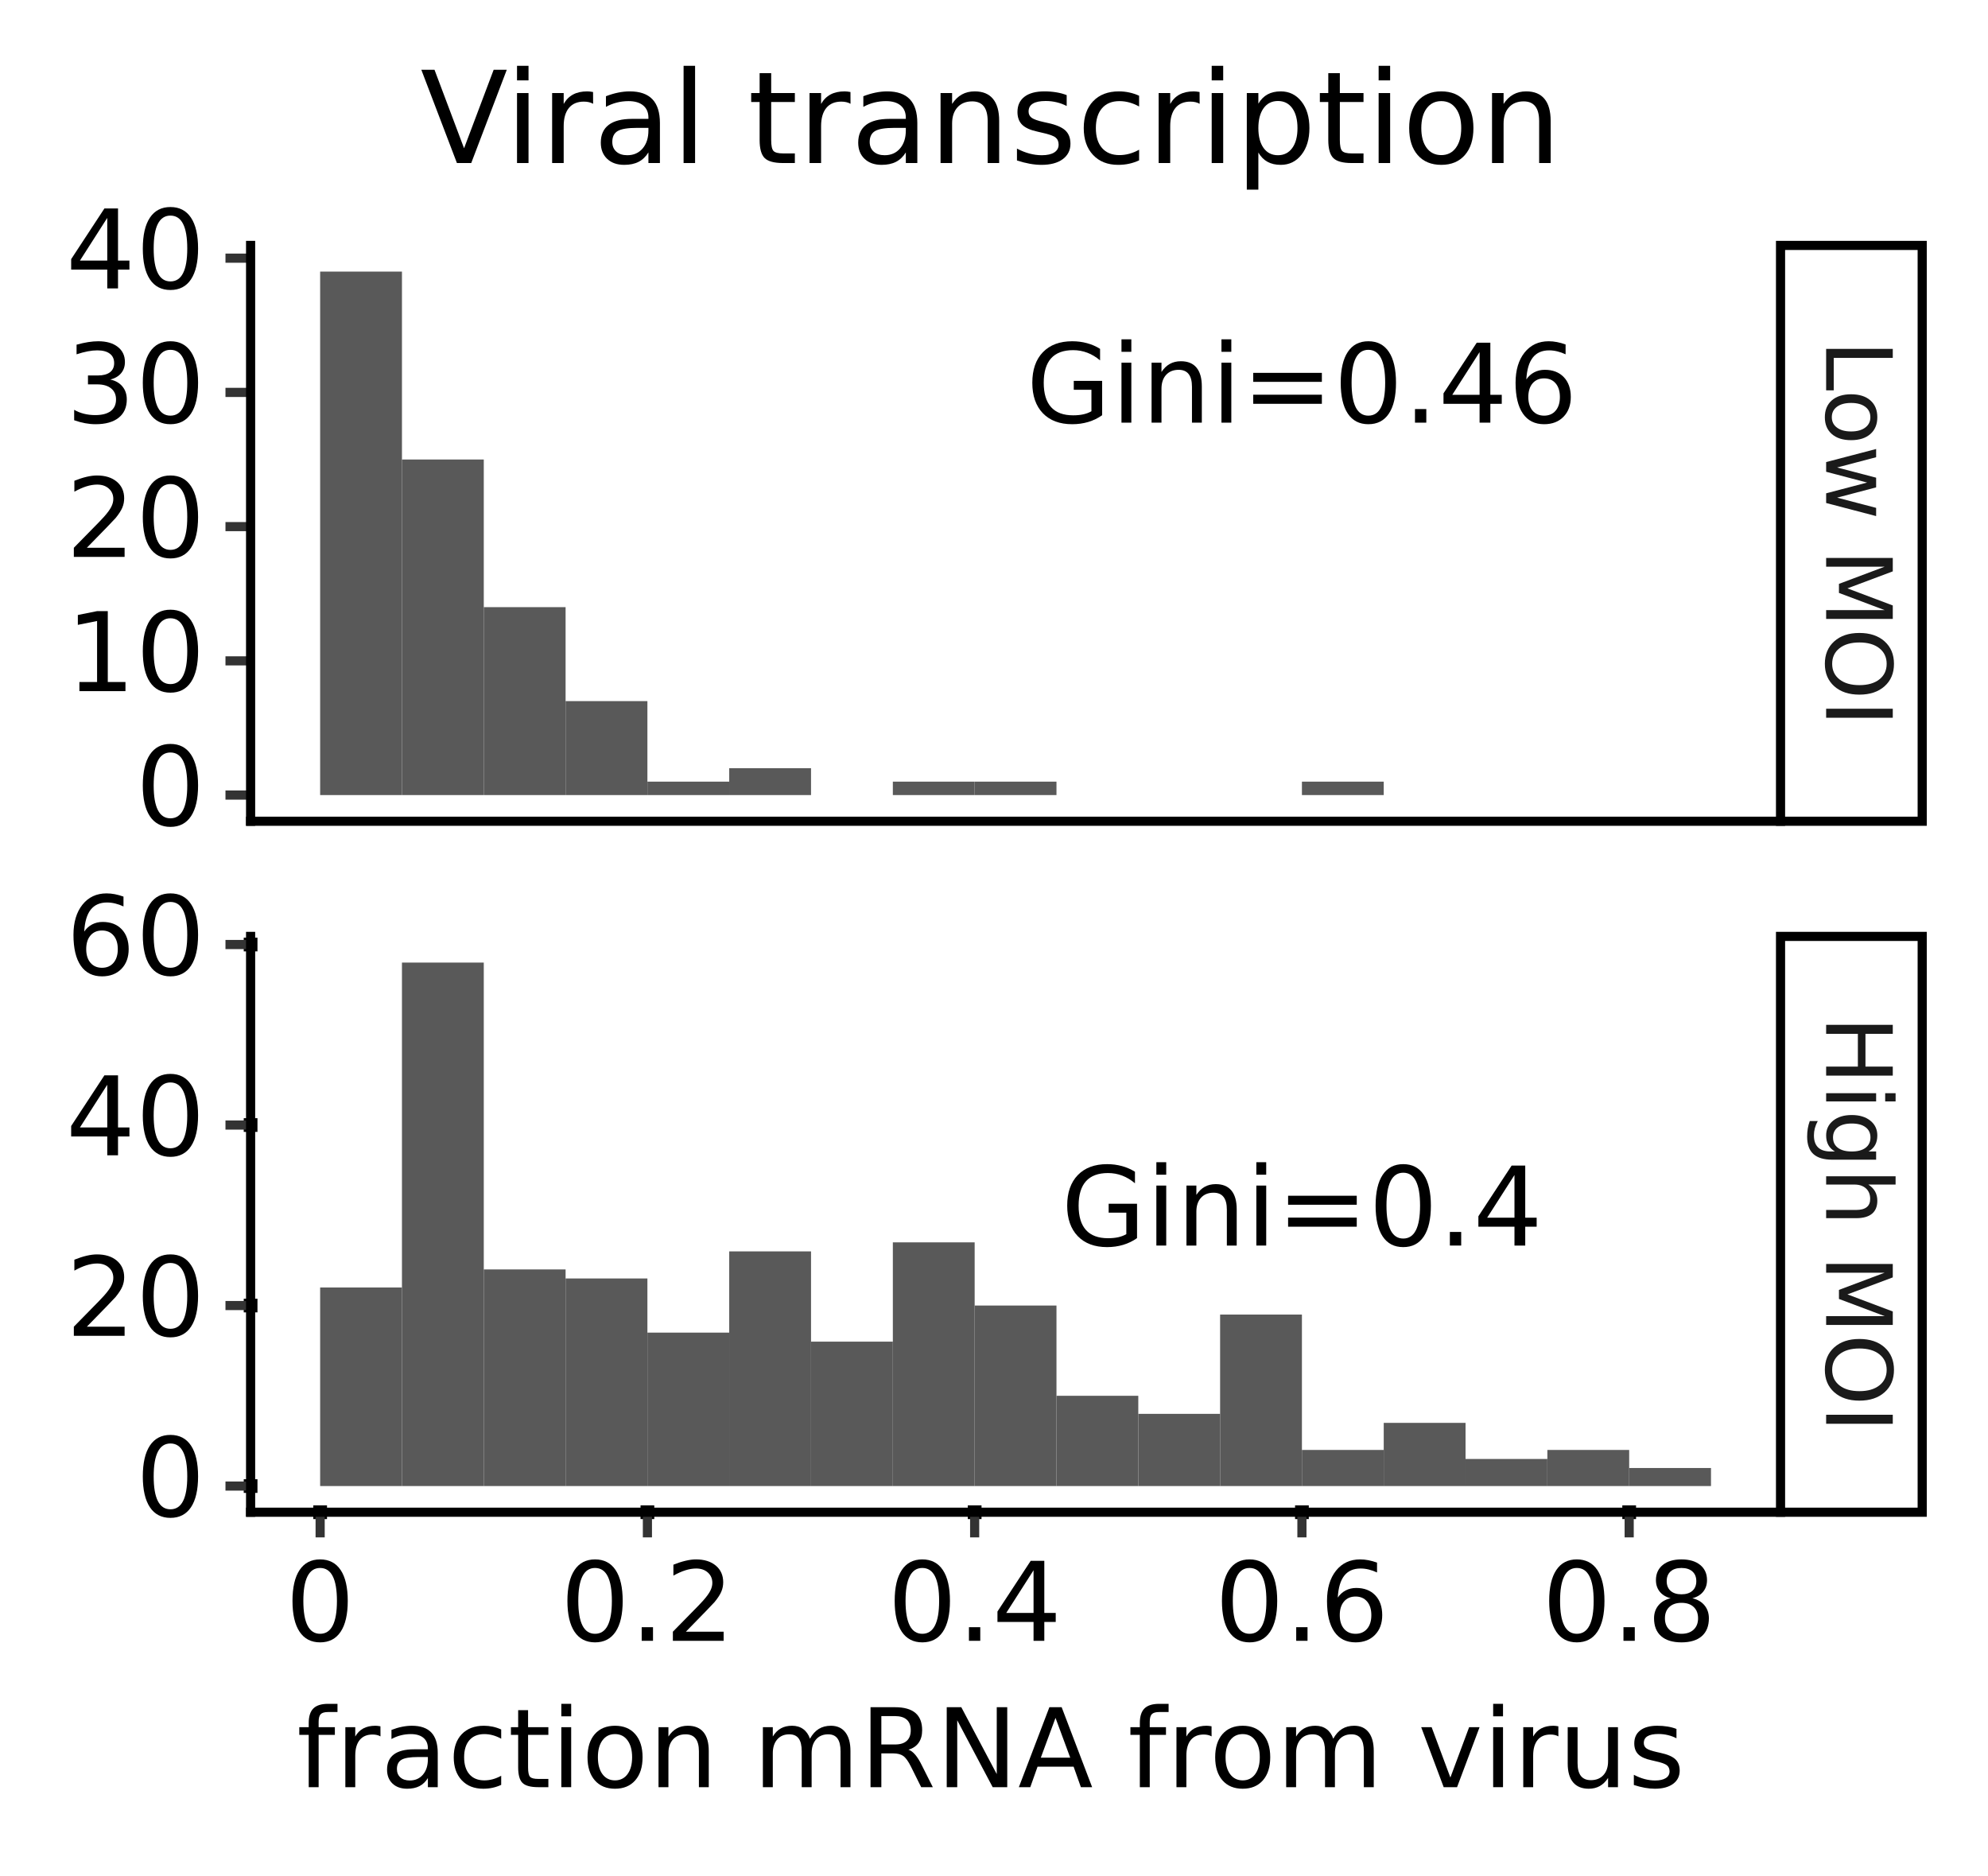
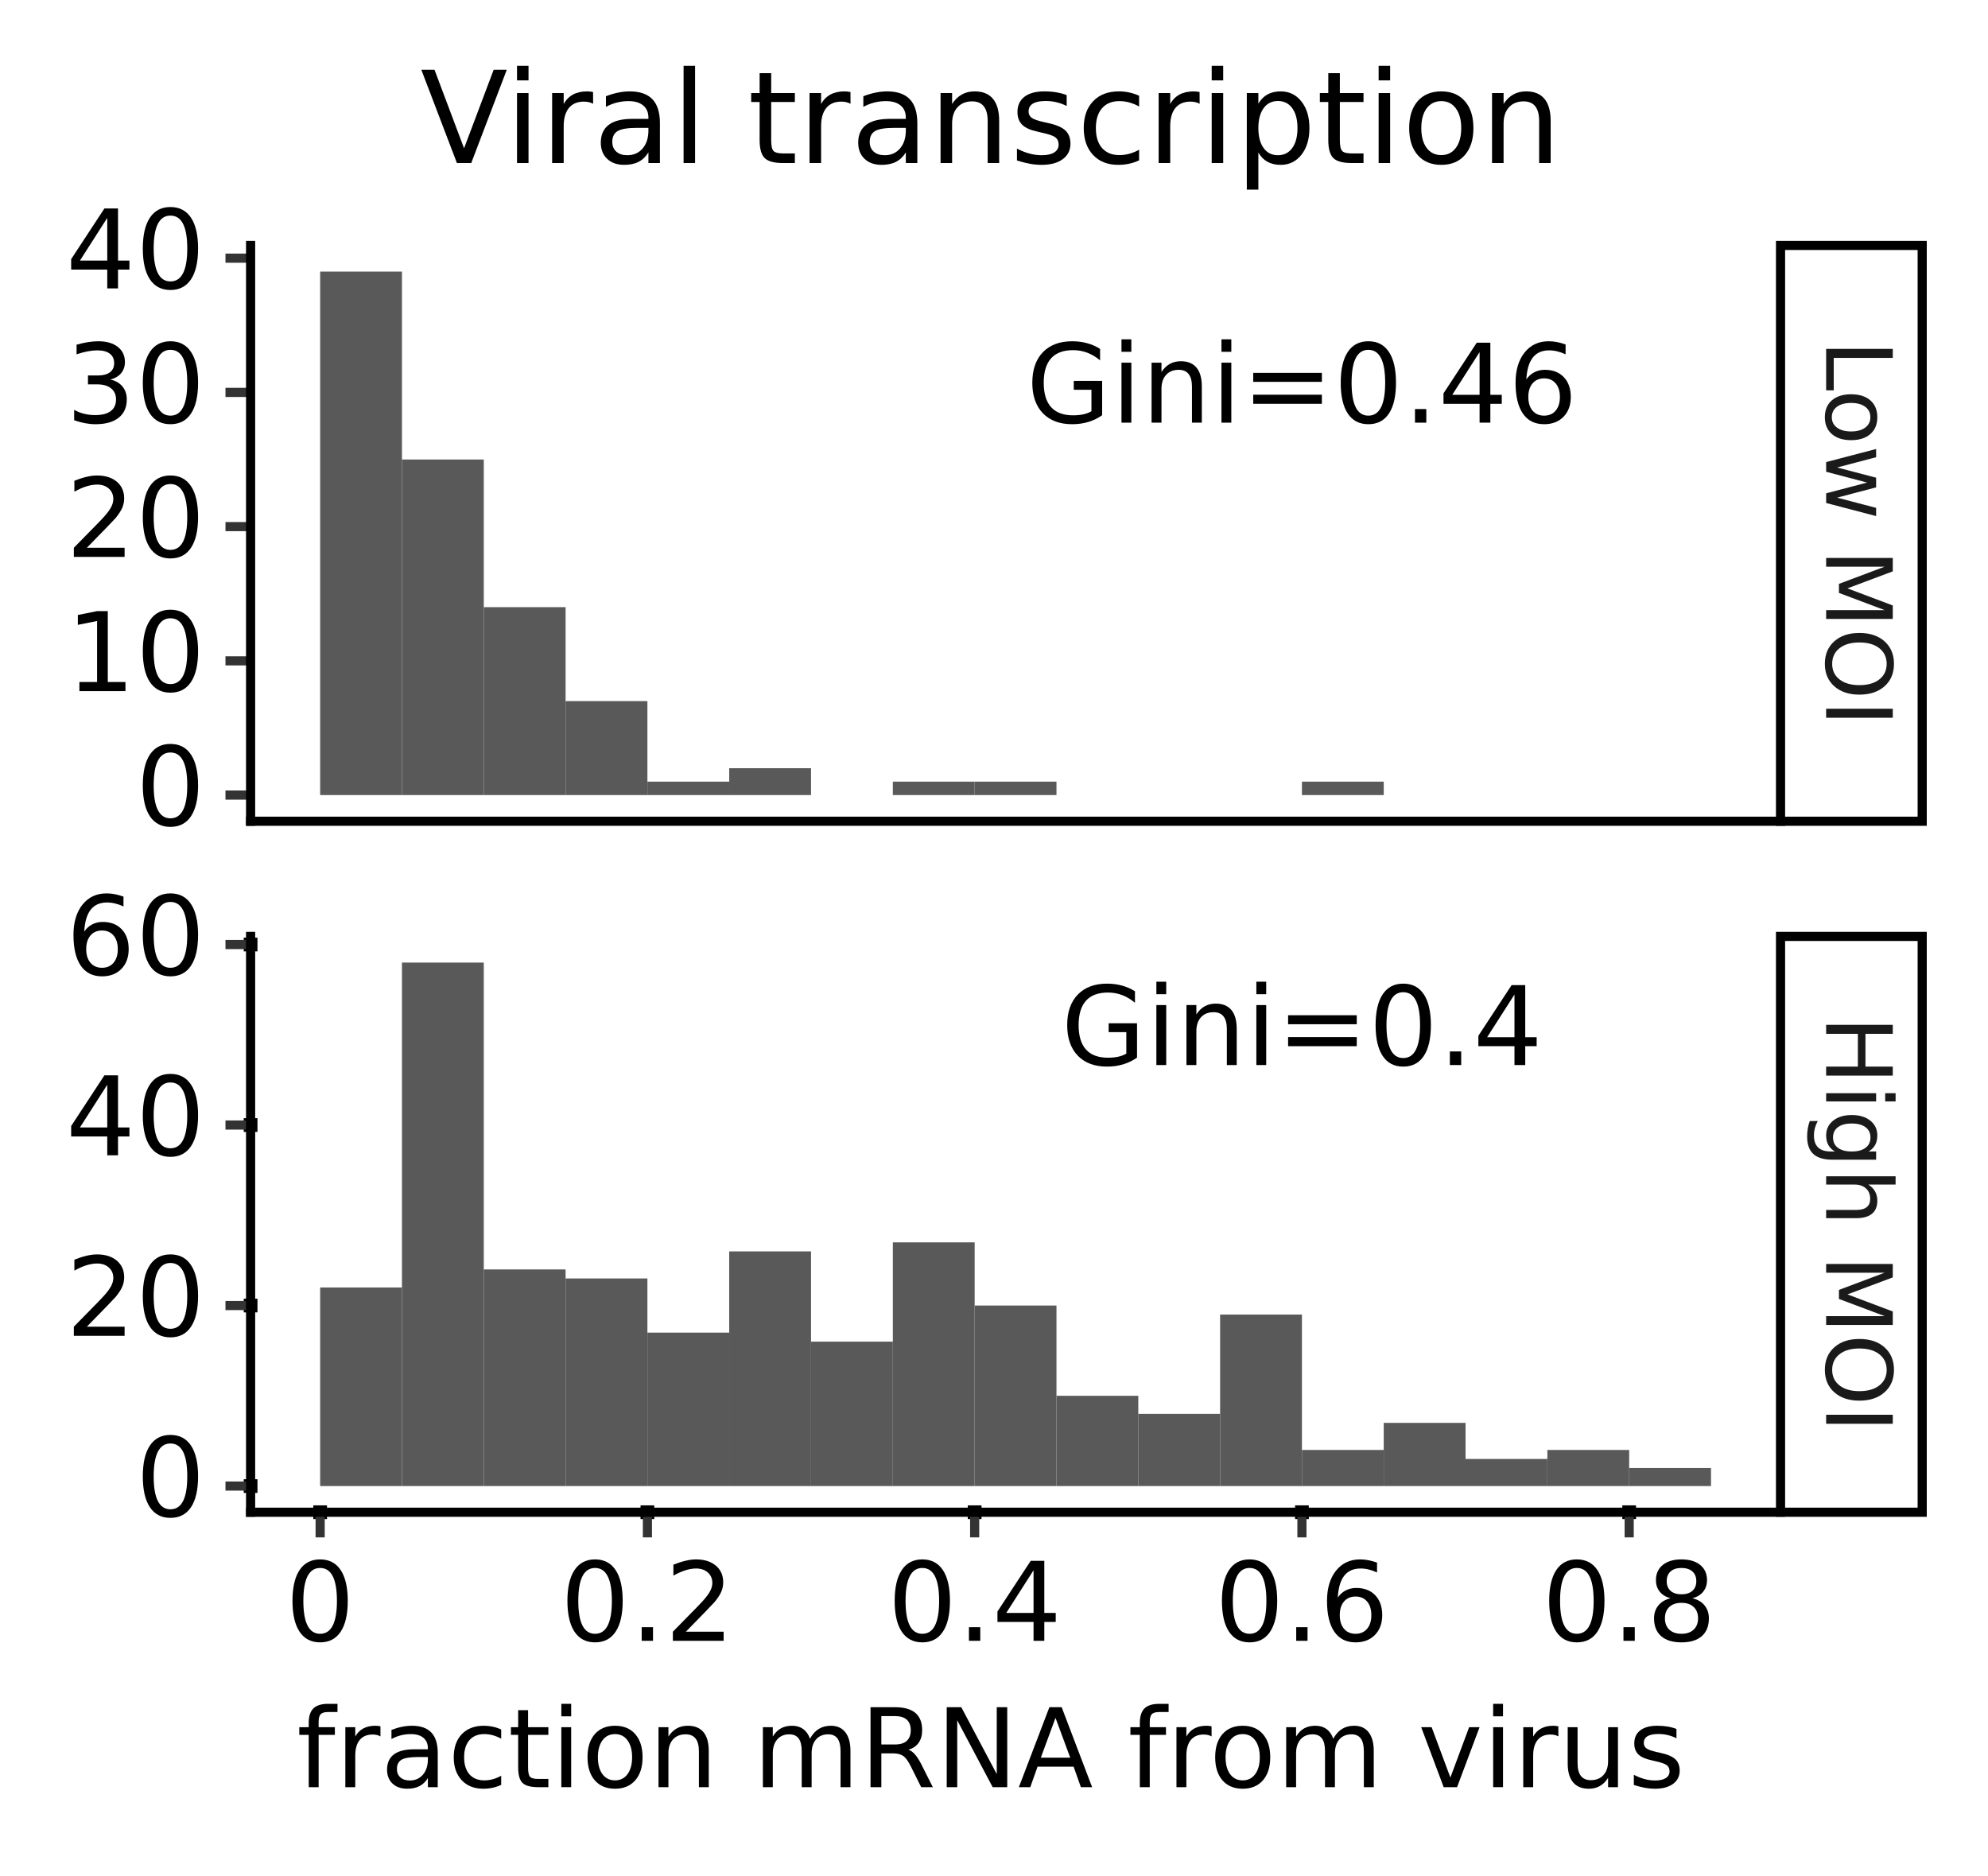
<svg xmlns="http://www.w3.org/2000/svg" xmlns:xlink="http://www.w3.org/1999/xlink" width="217.52pt" height="205.229pt" viewBox="0 0 217.52 205.229" version="1.1">
  <defs>
    <style type="text/css">*{stroke-linejoin: round; stroke-linecap: butt}</style>
  </defs>
  <g id="figure_1">
    <g id="patch_1">
      <path d="M 0 205.229  L 217.52 205.229  L 217.52 0  L 0 0  z " style="fill: #ffffff; stroke: #ffffff; stroke-linejoin: miter" />
    </g>
    <g id="axes_1">
      <g id="patch_2">
        <path d="M 27.42 89.851  L 194.82 89.851  L 194.82 26.851  L 27.42 26.851  z " style="fill: #ffffff" />
      </g>
      <g id="matplotlib.axis_1">
        <g id="xtick_1" />
        <g id="xtick_2" />
        <g id="xtick_3" />
        <g id="xtick_4" />
        <g id="xtick_5" />
        <g id="xtick_6" />
        <g id="xtick_7" />
        <g id="xtick_8" />
        <g id="xtick_9" />
      </g>
      <g id="matplotlib.axis_2">
        <g id="ytick_1">
          <g id="line2d_1">
            <path d="M 27.42 86.988  " style="fill: none; stroke: #000000; stroke-width: 1.5" />
            <defs>
-               <path id="mf034c6dd0e" d="M 0 0  L -2.75 0  " style="stroke: #333333" />
+               <path id="mccd1c0f90e" d="M 0 0  L -2.75 0  " style="stroke: #333333" />
            </defs>
            <g>
-               <use xlink:href="#mf034c6dd0e" x="27.42" y="86.988" style="stroke: #333333" />
+               <use xlink:href="#mccd1c0f90e" x="27.42" y="86.988" style="stroke: #333333" />
            </g>
          </g>
          <g id="text_1">
            <g transform="translate(14.835 90.29876)scale(0.12 -0.12)">
              <defs>
                <path id="DejaVuSans-30" d="M 2034 4250  Q 1547 4250 1301 3770  Q 1056 3291 1056 2328  Q 1056 1369 1301 889  Q 1547 409 2034 409  Q 2525 409 2770 889  Q 3016 1369 3016 2328  Q 3016 3291 2770 3770  Q 2525 4250 2034 4250  z M 2034 4750  Q 2819 4750 3233 4129  Q 3647 3509 3647 2328  Q 3647 1150 3233 529  Q 2819 -91 2034 -91  Q 1250 -91 836 529  Q 422 1150 422 2328  Q 422 3509 836 4129  Q 1250 4750 2034 4750  z " transform="scale(0.015625)" />
              </defs>
              <use xlink:href="#DejaVuSans-30" />
            </g>
          </g>
        </g>
        <g id="ytick_2">
          <g id="line2d_2">
            <path d="M 27.42 72.302  " style="fill: none; stroke: #000000; stroke-width: 1.5" />
            <g>
-               <use xlink:href="#mf034c6dd0e" x="27.42" y="72.302" style="stroke: #333333" />
+               <use xlink:href="#mccd1c0f90e" x="27.42" y="72.302" style="stroke: #333333" />
            </g>
          </g>
          <g id="text_2">
            <g transform="translate(7.2 75.61345)scale(0.12 -0.12)">
              <defs>
                <path id="DejaVuSans-31" d="M 794 531  L 1825 531  L 1825 4091  L 703 3866  L 703 4441  L 1819 4666  L 2450 4666  L 2450 531  L 3481 531  L 3481 0  L 794 0  L 794 531  z " transform="scale(0.015625)" />
              </defs>
              <use xlink:href="#DejaVuSans-31" />
              <use xlink:href="#DejaVuSans-30" x="63.623" />
            </g>
          </g>
        </g>
        <g id="ytick_3">
          <g id="line2d_3">
            <path d="M 27.42 57.617  " style="fill: none; stroke: #000000; stroke-width: 1.5" />
            <g>
-               <use xlink:href="#mf034c6dd0e" x="27.42" y="57.617" style="stroke: #333333" />
+               <use xlink:href="#mccd1c0f90e" x="27.42" y="57.617" style="stroke: #333333" />
            </g>
          </g>
          <g id="text_3">
            <g transform="translate(7.2 60.92813)scale(0.12 -0.12)">
              <defs>
                <path id="DejaVuSans-32" d="M 1228 531  L 3431 531  L 3431 0  L 469 0  L 469 531  Q 828 903 1448 1529  Q 2069 2156 2228 2338  Q 2531 2678 2651 2914  Q 2772 3150 2772 3378  Q 2772 3750 2511 3984  Q 2250 4219 1831 4219  Q 1534 4219 1204 4116  Q 875 4013 500 3803  L 500 4441  Q 881 4594 1212 4672  Q 1544 4750 1819 4750  Q 2544 4750 2975 4387  Q 3406 4025 3406 3419  Q 3406 3131 3298 2873  Q 3191 2616 2906 2266  Q 2828 2175 2409 1742  Q 1991 1309 1228 531  z " transform="scale(0.015625)" />
              </defs>
              <use xlink:href="#DejaVuSans-32" />
              <use xlink:href="#DejaVuSans-30" x="63.623" />
            </g>
          </g>
        </g>
        <g id="ytick_4">
          <g id="line2d_4">
            <path d="M 27.42 42.932  " style="fill: none; stroke: #000000; stroke-width: 1.5" />
            <g>
-               <use xlink:href="#mf034c6dd0e" x="27.42" y="42.932" style="stroke: #333333" />
+               <use xlink:href="#mccd1c0f90e" x="27.42" y="42.932" style="stroke: #333333" />
            </g>
          </g>
          <g id="text_4">
            <g transform="translate(7.2 46.24282)scale(0.12 -0.12)">
              <defs>
                <path id="DejaVuSans-33" d="M 2597 2516  Q 3050 2419 3304 2112  Q 3559 1806 3559 1356  Q 3559 666 3084 287  Q 2609 -91 1734 -91  Q 1441 -91 1130 -33  Q 819 25 488 141  L 488 750  Q 750 597 1062 519  Q 1375 441 1716 441  Q 2309 441 2620 675  Q 2931 909 2931 1356  Q 2931 1769 2642 2001  Q 2353 2234 1838 2234  L 1294 2234  L 1294 2753  L 1863 2753  Q 2328 2753 2575 2939  Q 2822 3125 2822 3475  Q 2822 3834 2567 4026  Q 2313 4219 1838 4219  Q 1578 4219 1281 4162  Q 984 4106 628 3988  L 628 4550  Q 988 4650 1302 4700  Q 1616 4750 1894 4750  Q 2613 4750 3031 4423  Q 3450 4097 3450 3541  Q 3450 3153 3228 2886  Q 3006 2619 2597 2516  z " transform="scale(0.015625)" />
              </defs>
              <use xlink:href="#DejaVuSans-33" />
              <use xlink:href="#DejaVuSans-30" x="63.623" />
            </g>
          </g>
        </g>
        <g id="ytick_5">
          <g id="line2d_5">
            <path d="M 27.42 28.246  " style="fill: none; stroke: #000000; stroke-width: 1.5" />
            <g>
-               <use xlink:href="#mf034c6dd0e" x="27.42" y="28.246" style="stroke: #333333" />
+               <use xlink:href="#mccd1c0f90e" x="27.42" y="28.246" style="stroke: #333333" />
            </g>
          </g>
          <g id="text_5">
            <g transform="translate(7.2 31.55751)scale(0.12 -0.12)">
              <defs>
                <path id="DejaVuSans-34" d="M 2419 4116  L 825 1625  L 2419 1625  L 2419 4116  z M 2253 4666  L 3047 4666  L 3047 1625  L 3713 1625  L 3713 1100  L 3047 1100  L 3047 0  L 2419 0  L 2419 1100  L 313 1100  L 313 1709  L 2253 4666  z " transform="scale(0.015625)" />
              </defs>
              <use xlink:href="#DejaVuSans-34" />
              <use xlink:href="#DejaVuSans-30" x="63.623" />
            </g>
          </g>
        </g>
        <g id="ytick_6" />
        <g id="ytick_7" />
        <g id="ytick_8" />
        <g id="ytick_9" />
      </g>
      <g id="PolyCollection_1">
-         <path d="M 35.029 86.988  L 35.029 29.715  L 43.981 29.715  L 43.981 86.988  z " clip-path="url(#p71330b3164)" style="fill: #595959" />
-         <path d="M 43.981 86.988  L 43.981 50.274  L 52.933 50.274  L 52.933 86.988  z " clip-path="url(#p71330b3164)" style="fill: #595959" />
-         <path d="M 52.933 86.988  L 52.933 66.428  L 61.885 66.428  L 61.885 86.988  z " clip-path="url(#p71330b3164)" style="fill: #595959" />
-         <path d="M 61.885 86.988  L 61.885 76.708  L 70.837 76.708  L 70.837 86.988  z " clip-path="url(#p71330b3164)" style="fill: #595959" />
-         <path d="M 70.837 86.988  L 70.837 85.519  L 79.788 85.519  L 79.788 86.988  z " clip-path="url(#p71330b3164)" style="fill: #595959" />
-         <path d="M 79.788 86.988  L 79.788 84.05  L 88.74 84.05  L 88.74 86.988  z " clip-path="url(#p71330b3164)" style="fill: #595959" />
-         <path d="M 88.74 86.988  L 88.74 86.988  L 97.692 86.988  L 97.692 86.988  z " clip-path="url(#p71330b3164)" style="fill: #595959" />
-         <path d="M 97.692 86.988  L 97.692 85.519  L 106.644 85.519  L 106.644 86.988  z " clip-path="url(#p71330b3164)" style="fill: #595959" />
-         <path d="M 106.644 86.988  L 106.644 85.519  L 115.596 85.519  L 115.596 86.988  z " clip-path="url(#p71330b3164)" style="fill: #595959" />
-         <path d="M 115.596 86.988  L 115.596 86.988  L 124.548 86.988  L 124.548 86.988  z " clip-path="url(#p71330b3164)" style="fill: #595959" />
-         <path d="M 124.548 86.988  L 124.548 86.988  L 133.5 86.988  L 133.5 86.988  z " clip-path="url(#p71330b3164)" style="fill: #595959" />
-         <path d="M 133.5 86.988  L 133.5 86.988  L 142.452 86.988  L 142.452 86.988  z " clip-path="url(#p71330b3164)" style="fill: #595959" />
-         <path d="M 142.452 86.988  L 142.452 85.519  L 151.403 85.519  L 151.403 86.988  z " clip-path="url(#p71330b3164)" style="fill: #595959" />
-         <path d="M 151.403 86.988  L 151.403 86.988  L 160.355 86.988  L 160.355 86.988  z " clip-path="url(#p71330b3164)" style="fill: #595959" />
-         <path d="M 160.355 86.988  L 160.355 86.988  L 169.307 86.988  L 169.307 86.988  z " clip-path="url(#p71330b3164)" style="fill: #595959" />
-         <path d="M 169.307 86.988  L 169.307 86.988  L 178.259 86.988  L 178.259 86.988  z " clip-path="url(#p71330b3164)" style="fill: #595959" />
-         <path d="M 178.259 86.988  L 178.259 86.988  L 187.211 86.988  L 187.211 86.988  z " clip-path="url(#p71330b3164)" style="fill: #595959" />
+         <path d="M 35.029 86.988  L 35.029 29.715  L 43.981 29.715  L 43.981 86.988  z " clip-path="url(#pe8141d84a8)" style="fill: #595959" />
+         <path d="M 43.981 86.988  L 43.981 50.274  L 52.933 50.274  L 52.933 86.988  z " clip-path="url(#pe8141d84a8)" style="fill: #595959" />
+         <path d="M 52.933 86.988  L 52.933 66.428  L 61.885 66.428  L 61.885 86.988  z " clip-path="url(#pe8141d84a8)" style="fill: #595959" />
+         <path d="M 61.885 86.988  L 61.885 76.708  L 70.837 76.708  L 70.837 86.988  z " clip-path="url(#pe8141d84a8)" style="fill: #595959" />
+         <path d="M 70.837 86.988  L 70.837 85.519  L 79.788 85.519  L 79.788 86.988  z " clip-path="url(#pe8141d84a8)" style="fill: #595959" />
+         <path d="M 79.788 86.988  L 79.788 84.05  L 88.74 84.05  L 88.74 86.988  z " clip-path="url(#pe8141d84a8)" style="fill: #595959" />
+         <path d="M 88.74 86.988  L 88.74 86.988  L 97.692 86.988  L 97.692 86.988  z " clip-path="url(#pe8141d84a8)" style="fill: #595959" />
+         <path d="M 97.692 86.988  L 97.692 85.519  L 106.644 85.519  L 106.644 86.988  z " clip-path="url(#pe8141d84a8)" style="fill: #595959" />
+         <path d="M 106.644 86.988  L 106.644 85.519  L 115.596 85.519  L 115.596 86.988  z " clip-path="url(#pe8141d84a8)" style="fill: #595959" />
+         <path d="M 115.596 86.988  L 115.596 86.988  L 124.548 86.988  L 124.548 86.988  z " clip-path="url(#pe8141d84a8)" style="fill: #595959" />
+         <path d="M 124.548 86.988  L 124.548 86.988  L 133.5 86.988  L 133.5 86.988  z " clip-path="url(#pe8141d84a8)" style="fill: #595959" />
+         <path d="M 133.5 86.988  L 133.5 86.988  L 142.452 86.988  L 142.452 86.988  z " clip-path="url(#pe8141d84a8)" style="fill: #595959" />
+         <path d="M 142.452 86.988  L 142.452 85.519  L 151.403 85.519  L 151.403 86.988  z " clip-path="url(#pe8141d84a8)" style="fill: #595959" />
+         <path d="M 151.403 86.988  L 151.403 86.988  L 160.355 86.988  L 160.355 86.988  z " clip-path="url(#pe8141d84a8)" style="fill: #595959" />
+         <path d="M 160.355 86.988  L 160.355 86.988  L 169.307 86.988  L 169.307 86.988  z " clip-path="url(#pe8141d84a8)" style="fill: #595959" />
+         <path d="M 169.307 86.988  L 169.307 86.988  L 178.259 86.988  L 178.259 86.988  z " clip-path="url(#pe8141d84a8)" style="fill: #595959" />
+         <path d="M 178.259 86.988  L 178.259 86.988  L 187.211 86.988  L 187.211 86.988  z " clip-path="url(#pe8141d84a8)" style="fill: #595959" />
      </g>
      <g id="text_6">
-         <g clip-path="url(#p71330b3164)">
+         <g clip-path="url(#pe8141d84a8)">
          <g transform="translate(112.2791 46.24282)scale(0.12 -0.12)">
            <defs>
              <path id="DejaVuSans-47" d="M 3809 666  L 3809 1919  L 2778 1919  L 2778 2438  L 4434 2438  L 4434 434  Q 4069 175 3628 42  Q 3188 -91 2688 -91  Q 1594 -91 976 548  Q 359 1188 359 2328  Q 359 3472 976 4111  Q 1594 4750 2688 4750  Q 3144 4750 3555 4637  Q 3966 4525 4313 4306  L 4313 3634  Q 3963 3931 3569 4081  Q 3175 4231 2741 4231  Q 1884 4231 1454 3753  Q 1025 3275 1025 2328  Q 1025 1384 1454 906  Q 1884 428 2741 428  Q 3075 428 3337 486  Q 3600 544 3809 666  z " transform="scale(0.015625)" />
              <path id="DejaVuSans-69" d="M 603 3500  L 1178 3500  L 1178 0  L 603 0  L 603 3500  z M 603 4863  L 1178 4863  L 1178 4134  L 603 4134  L 603 4863  z " transform="scale(0.015625)" />
              <path id="DejaVuSans-6e" d="M 3513 2113  L 3513 0  L 2938 0  L 2938 2094  Q 2938 2591 2744 2837  Q 2550 3084 2163 3084  Q 1697 3084 1428 2787  Q 1159 2491 1159 1978  L 1159 0  L 581 0  L 581 3500  L 1159 3500  L 1159 2956  Q 1366 3272 1645 3428  Q 1925 3584 2291 3584  Q 2894 3584 3203 3211  Q 3513 2838 3513 2113  z " transform="scale(0.015625)" />
              <path id="DejaVuSans-3d" d="M 678 2906  L 4684 2906  L 4684 2381  L 678 2381  L 678 2906  z M 678 1631  L 4684 1631  L 4684 1100  L 678 1100  L 678 1631  z " transform="scale(0.015625)" />
              <path id="DejaVuSans-2e" d="M 684 794  L 1344 794  L 1344 0  L 684 0  L 684 794  z " transform="scale(0.015625)" />
              <path id="DejaVuSans-36" d="M 2113 2584  Q 1688 2584 1439 2293  Q 1191 2003 1191 1497  Q 1191 994 1439 701  Q 1688 409 2113 409  Q 2538 409 2786 701  Q 3034 994 3034 1497  Q 3034 2003 2786 2293  Q 2538 2584 2113 2584  z M 3366 4563  L 3366 3988  Q 3128 4100 2886 4159  Q 2644 4219 2406 4219  Q 1781 4219 1451 3797  Q 1122 3375 1075 2522  Q 1259 2794 1537 2939  Q 1816 3084 2150 3084  Q 2853 3084 3261 2657  Q 3669 2231 3669 1497  Q 3669 778 3244 343  Q 2819 -91 2113 -91  Q 1303 -91 875 529  Q 447 1150 447 2328  Q 447 3434 972 4092  Q 1497 4750 2381 4750  Q 2619 4750 2861 4703  Q 3103 4656 3366 4563  z " transform="scale(0.015625)" />
            </defs>
            <use xlink:href="#DejaVuSans-47" />
            <use xlink:href="#DejaVuSans-69" x="77.49" />
            <use xlink:href="#DejaVuSans-6e" x="105.273" />
            <use xlink:href="#DejaVuSans-69" x="168.652" />
            <use xlink:href="#DejaVuSans-3d" x="196.436" />
            <use xlink:href="#DejaVuSans-30" x="280.225" />
            <use xlink:href="#DejaVuSans-2e" x="343.848" />
            <use xlink:href="#DejaVuSans-34" x="375.635" />
            <use xlink:href="#DejaVuSans-36" x="439.258" />
          </g>
        </g>
      </g>
      <g id="patch_3">
        <path d="M 194.82 89.851  L 210.32 89.851  L 210.32 26.851  L 194.82 26.851  L 194.82 89.851  z " style="fill: none; stroke: #000000; stroke-linejoin: miter" />
      </g>
      <g id="patch_4">
        <path d="M 27.42 89.851  L 27.42 26.851  " style="fill: none; stroke: #000000; stroke-linejoin: miter; stroke-linecap: square" />
      </g>
      <g id="patch_5">
        <path d="M 27.42 89.851  L 194.82 89.851  " style="fill: none; stroke: #000000; stroke-linejoin: miter; stroke-linecap: square" />
      </g>
      <g id="text_7">
        <g style="fill: #1a1a1a" transform="translate(199.8106 37.19021)rotate(-270)scale(0.1 -0.1)">
          <defs>
            <path id="DejaVuSans-4c" d="M 628 4666  L 1259 4666  L 1259 531  L 3531 531  L 3531 0  L 628 0  L 628 4666  z " transform="scale(0.015625)" />
            <path id="DejaVuSans-6f" d="M 1959 3097  Q 1497 3097 1228 2736  Q 959 2375 959 1747  Q 959 1119 1226 758  Q 1494 397 1959 397  Q 2419 397 2687 759  Q 2956 1122 2956 1747  Q 2956 2369 2687 2733  Q 2419 3097 1959 3097  z M 1959 3584  Q 2709 3584 3137 3096  Q 3566 2609 3566 1747  Q 3566 888 3137 398  Q 2709 -91 1959 -91  Q 1206 -91 779 398  Q 353 888 353 1747  Q 353 2609 779 3096  Q 1206 3584 1959 3584  z " transform="scale(0.015625)" />
            <path id="DejaVuSans-77" d="M 269 3500  L 844 3500  L 1563 769  L 2278 3500  L 2956 3500  L 3675 769  L 4391 3500  L 4966 3500  L 4050 0  L 3372 0  L 2619 2869  L 1863 0  L 1184 0  L 269 3500  z " transform="scale(0.015625)" />
            <path id="DejaVuSans-20" transform="scale(0.015625)" />
            <path id="DejaVuSans-4d" d="M 628 4666  L 1569 4666  L 2759 1491  L 3956 4666  L 4897 4666  L 4897 0  L 4281 0  L 4281 4097  L 3078 897  L 2444 897  L 1241 4097  L 1241 0  L 628 0  L 628 4666  z " transform="scale(0.015625)" />
            <path id="DejaVuSans-4f" d="M 2522 4238  Q 1834 4238 1429 3725  Q 1025 3213 1025 2328  Q 1025 1447 1429 934  Q 1834 422 2522 422  Q 3209 422 3611 934  Q 4013 1447 4013 2328  Q 4013 3213 3611 3725  Q 3209 4238 2522 4238  z M 2522 4750  Q 3503 4750 4090 4092  Q 4678 3434 4678 2328  Q 4678 1225 4090 567  Q 3503 -91 2522 -91  Q 1538 -91 948 565  Q 359 1222 359 2328  Q 359 3434 948 4092  Q 1538 4750 2522 4750  z " transform="scale(0.015625)" />
            <path id="DejaVuSans-49" d="M 628 4666  L 1259 4666  L 1259 0  L 628 0  L 628 4666  z " transform="scale(0.015625)" />
          </defs>
          <use xlink:href="#DejaVuSans-4c" />
          <use xlink:href="#DejaVuSans-6f" x="53.963" />
          <use xlink:href="#DejaVuSans-77" x="115.145" />
          <use xlink:href="#DejaVuSans-20" x="196.932" />
          <use xlink:href="#DejaVuSans-4d" x="228.719" />
          <use xlink:href="#DejaVuSans-4f" x="314.998" />
          <use xlink:href="#DejaVuSans-49" x="393.709" />
        </g>
      </g>
    </g>
    <g id="axes_2">
      <g id="patch_6">
        <path d="M 27.42 165.451  L 194.82 165.451  L 194.82 102.451  L 27.42 102.451  z " style="fill: #ffffff" />
      </g>
      <g id="matplotlib.axis_3">
        <g id="xtick_10">
          <g id="line2d_6">
            <path d="M 35.029 165.451  " style="fill: none; stroke: #000000; stroke-width: 1.5; stroke-linecap: square" />
            <defs>
-               <path id="mc284c7ca14" d="M 0 0  L 0 2.75  " style="stroke: #333333" />
+               <path id="m3b1229446c" d="M 0 0  L 0 2.75  " style="stroke: #333333" />
            </defs>
            <g>
-               <use xlink:href="#mc284c7ca14" x="35.029" y="165.451" style="stroke: #333333" />
+               <use xlink:href="#m3b1229446c" x="35.029" y="165.451" style="stroke: #333333" />
            </g>
          </g>
          <g id="text_8">
            <g transform="translate(31.21159 179.5193)scale(0.12 -0.12)">
              <use xlink:href="#DejaVuSans-30" />
            </g>
          </g>
        </g>
        <g id="xtick_11">
          <g id="line2d_7">
            <path d="M 70.837 165.451  " style="fill: none; stroke: #000000; stroke-width: 1.5; stroke-linecap: square" />
            <g>
-               <use xlink:href="#mc284c7ca14" x="70.837" y="165.451" style="stroke: #333333" />
+               <use xlink:href="#m3b1229446c" x="70.837" y="165.451" style="stroke: #333333" />
            </g>
          </g>
          <g id="text_9">
            <g transform="translate(61.2947 179.5193)scale(0.12 -0.12)">
              <use xlink:href="#DejaVuSans-30" />
              <use xlink:href="#DejaVuSans-2e" x="63.623" />
              <use xlink:href="#DejaVuSans-32" x="95.41" />
            </g>
          </g>
        </g>
        <g id="xtick_12">
          <g id="line2d_8">
            <path d="M 106.644 165.451  " style="fill: none; stroke: #000000; stroke-width: 1.5; stroke-linecap: square" />
            <g>
-               <use xlink:href="#mc284c7ca14" x="106.644" y="165.451" style="stroke: #333333" />
+               <use xlink:href="#m3b1229446c" x="106.644" y="165.451" style="stroke: #333333" />
            </g>
          </g>
          <g id="text_10">
            <g transform="translate(97.10219 179.5193)scale(0.12 -0.12)">
              <use xlink:href="#DejaVuSans-30" />
              <use xlink:href="#DejaVuSans-2e" x="63.623" />
              <use xlink:href="#DejaVuSans-34" x="95.41" />
            </g>
          </g>
        </g>
        <g id="xtick_13">
          <g id="line2d_9">
            <path d="M 142.452 165.451  " style="fill: none; stroke: #000000; stroke-width: 1.5; stroke-linecap: square" />
            <g>
-               <use xlink:href="#mc284c7ca14" x="142.452" y="165.451" style="stroke: #333333" />
+               <use xlink:href="#m3b1229446c" x="142.452" y="165.451" style="stroke: #333333" />
            </g>
          </g>
          <g id="text_11">
            <g transform="translate(132.9097 179.5193)scale(0.12 -0.12)">
              <use xlink:href="#DejaVuSans-30" />
              <use xlink:href="#DejaVuSans-2e" x="63.623" />
              <use xlink:href="#DejaVuSans-36" x="95.41" />
            </g>
          </g>
        </g>
        <g id="xtick_14">
          <g id="line2d_10">
            <path d="M 178.259 165.451  " style="fill: none; stroke: #000000; stroke-width: 1.5; stroke-linecap: square" />
            <g>
-               <use xlink:href="#mc284c7ca14" x="178.259" y="165.451" style="stroke: #333333" />
+               <use xlink:href="#m3b1229446c" x="178.259" y="165.451" style="stroke: #333333" />
            </g>
          </g>
          <g id="text_12">
            <g transform="translate(168.7172 179.5193)scale(0.12 -0.12)">
              <defs>
                <path id="DejaVuSans-38" d="M 2034 2216  Q 1584 2216 1326 1975  Q 1069 1734 1069 1313  Q 1069 891 1326 650  Q 1584 409 2034 409  Q 2484 409 2743 651  Q 3003 894 3003 1313  Q 3003 1734 2745 1975  Q 2488 2216 2034 2216  z M 1403 2484  Q 997 2584 770 2862  Q 544 3141 544 3541  Q 544 4100 942 4425  Q 1341 4750 2034 4750  Q 2731 4750 3128 4425  Q 3525 4100 3525 3541  Q 3525 3141 3298 2862  Q 3072 2584 2669 2484  Q 3125 2378 3379 2068  Q 3634 1759 3634 1313  Q 3634 634 3220 271  Q 2806 -91 2034 -91  Q 1263 -91 848 271  Q 434 634 434 1313  Q 434 1759 690 2068  Q 947 2378 1403 2484  z M 1172 3481  Q 1172 3119 1398 2916  Q 1625 2713 2034 2713  Q 2441 2713 2670 2916  Q 2900 3119 2900 3481  Q 2900 3844 2670 4047  Q 2441 4250 2034 4250  Q 1625 4250 1398 4047  Q 1172 3844 1172 3481  z " transform="scale(0.015625)" />
              </defs>
              <use xlink:href="#DejaVuSans-30" />
              <use xlink:href="#DejaVuSans-2e" x="63.623" />
              <use xlink:href="#DejaVuSans-38" x="95.41" />
            </g>
          </g>
        </g>
        <g id="xtick_15" />
        <g id="xtick_16" />
        <g id="xtick_17" />
        <g id="xtick_18" />
        <g id="text_13">
          <g transform="translate(32.47313 195.533)scale(0.12 -0.12)">
            <defs>
              <path id="DejaVuSans-66" d="M 2375 4863  L 2375 4384  L 1825 4384  Q 1516 4384 1395 4259  Q 1275 4134 1275 3809  L 1275 3500  L 2222 3500  L 2222 3053  L 1275 3053  L 1275 0  L 697 0  L 697 3053  L 147 3053  L 147 3500  L 697 3500  L 697 3744  Q 697 4328 969 4595  Q 1241 4863 1831 4863  L 2375 4863  z " transform="scale(0.015625)" />
              <path id="DejaVuSans-72" d="M 2631 2963  Q 2534 3019 2420 3045  Q 2306 3072 2169 3072  Q 1681 3072 1420 2755  Q 1159 2438 1159 1844  L 1159 0  L 581 0  L 581 3500  L 1159 3500  L 1159 2956  Q 1341 3275 1631 3429  Q 1922 3584 2338 3584  Q 2397 3584 2469 3576  Q 2541 3569 2628 3553  L 2631 2963  z " transform="scale(0.015625)" />
              <path id="DejaVuSans-61" d="M 2194 1759  Q 1497 1759 1228 1600  Q 959 1441 959 1056  Q 959 750 1161 570  Q 1363 391 1709 391  Q 2188 391 2477 730  Q 2766 1069 2766 1631  L 2766 1759  L 2194 1759  z M 3341 1997  L 3341 0  L 2766 0  L 2766 531  Q 2569 213 2275 61  Q 1981 -91 1556 -91  Q 1019 -91 701 211  Q 384 513 384 1019  Q 384 1609 779 1909  Q 1175 2209 1959 2209  L 2766 2209  L 2766 2266  Q 2766 2663 2505 2880  Q 2244 3097 1772 3097  Q 1472 3097 1187 3025  Q 903 2953 641 2809  L 641 3341  Q 956 3463 1253 3523  Q 1550 3584 1831 3584  Q 2591 3584 2966 3190  Q 3341 2797 3341 1997  z " transform="scale(0.015625)" />
              <path id="DejaVuSans-63" d="M 3122 3366  L 3122 2828  Q 2878 2963 2633 3030  Q 2388 3097 2138 3097  Q 1578 3097 1268 2742  Q 959 2388 959 1747  Q 959 1106 1268 751  Q 1578 397 2138 397  Q 2388 397 2633 464  Q 2878 531 3122 666  L 3122 134  Q 2881 22 2623 -34  Q 2366 -91 2075 -91  Q 1284 -91 818 406  Q 353 903 353 1747  Q 353 2603 823 3093  Q 1294 3584 2113 3584  Q 2378 3584 2631 3529  Q 2884 3475 3122 3366  z " transform="scale(0.015625)" />
              <path id="DejaVuSans-74" d="M 1172 4494  L 1172 3500  L 2356 3500  L 2356 3053  L 1172 3053  L 1172 1153  Q 1172 725 1289 603  Q 1406 481 1766 481  L 2356 481  L 2356 0  L 1766 0  Q 1100 0 847 248  Q 594 497 594 1153  L 594 3053  L 172 3053  L 172 3500  L 594 3500  L 594 4494  L 1172 4494  z " transform="scale(0.015625)" />
              <path id="DejaVuSans-6d" d="M 3328 2828  Q 3544 3216 3844 3400  Q 4144 3584 4550 3584  Q 5097 3584 5394 3201  Q 5691 2819 5691 2113  L 5691 0  L 5113 0  L 5113 2094  Q 5113 2597 4934 2840  Q 4756 3084 4391 3084  Q 3944 3084 3684 2787  Q 3425 2491 3425 1978  L 3425 0  L 2847 0  L 2847 2094  Q 2847 2600 2669 2842  Q 2491 3084 2119 3084  Q 1678 3084 1418 2786  Q 1159 2488 1159 1978  L 1159 0  L 581 0  L 581 3500  L 1159 3500  L 1159 2956  Q 1356 3278 1631 3431  Q 1906 3584 2284 3584  Q 2666 3584 2933 3390  Q 3200 3197 3328 2828  z " transform="scale(0.015625)" />
              <path id="DejaVuSans-52" d="M 2841 2188  Q 3044 2119 3236 1894  Q 3428 1669 3622 1275  L 4263 0  L 3584 0  L 2988 1197  Q 2756 1666 2539 1819  Q 2322 1972 1947 1972  L 1259 1972  L 1259 0  L 628 0  L 628 4666  L 2053 4666  Q 2853 4666 3247 4331  Q 3641 3997 3641 3322  Q 3641 2881 3436 2590  Q 3231 2300 2841 2188  z M 1259 4147  L 1259 2491  L 2053 2491  Q 2509 2491 2742 2702  Q 2975 2913 2975 3322  Q 2975 3731 2742 3939  Q 2509 4147 2053 4147  L 1259 4147  z " transform="scale(0.015625)" />
              <path id="DejaVuSans-4e" d="M 628 4666  L 1478 4666  L 3547 763  L 3547 4666  L 4159 4666  L 4159 0  L 3309 0  L 1241 3903  L 1241 0  L 628 0  L 628 4666  z " transform="scale(0.015625)" />
              <path id="DejaVuSans-41" d="M 2188 4044  L 1331 1722  L 3047 1722  L 2188 4044  z M 1831 4666  L 2547 4666  L 4325 0  L 3669 0  L 3244 1197  L 1141 1197  L 716 0  L 50 0  L 1831 4666  z " transform="scale(0.015625)" />
              <path id="DejaVuSans-76" d="M 191 3500  L 800 3500  L 1894 563  L 2988 3500  L 3597 3500  L 2284 0  L 1503 0  L 191 3500  z " transform="scale(0.015625)" />
              <path id="DejaVuSans-75" d="M 544 1381  L 544 3500  L 1119 3500  L 1119 1403  Q 1119 906 1312 657  Q 1506 409 1894 409  Q 2359 409 2629 706  Q 2900 1003 2900 1516  L 2900 3500  L 3475 3500  L 3475 0  L 2900 0  L 2900 538  Q 2691 219 2414 64  Q 2138 -91 1772 -91  Q 1169 -91 856 284  Q 544 659 544 1381  z M 1991 3584  L 1991 3584  z " transform="scale(0.015625)" />
              <path id="DejaVuSans-73" d="M 2834 3397  L 2834 2853  Q 2591 2978 2328 3040  Q 2066 3103 1784 3103  Q 1356 3103 1142 2972  Q 928 2841 928 2578  Q 928 2378 1081 2264  Q 1234 2150 1697 2047  L 1894 2003  Q 2506 1872 2764 1633  Q 3022 1394 3022 966  Q 3022 478 2636 193  Q 2250 -91 1575 -91  Q 1294 -91 989 -36  Q 684 19 347 128  L 347 722  Q 666 556 975 473  Q 1284 391 1588 391  Q 1994 391 2212 530  Q 2431 669 2431 922  Q 2431 1156 2273 1281  Q 2116 1406 1581 1522  L 1381 1569  Q 847 1681 609 1914  Q 372 2147 372 2553  Q 372 3047 722 3315  Q 1072 3584 1716 3584  Q 2034 3584 2315 3537  Q 2597 3491 2834 3397  z " transform="scale(0.015625)" />
            </defs>
            <use xlink:href="#DejaVuSans-66" />
            <use xlink:href="#DejaVuSans-72" x="35.205" />
            <use xlink:href="#DejaVuSans-61" x="76.318" />
            <use xlink:href="#DejaVuSans-63" x="137.598" />
            <use xlink:href="#DejaVuSans-74" x="192.578" />
            <use xlink:href="#DejaVuSans-69" x="231.787" />
            <use xlink:href="#DejaVuSans-6f" x="259.57" />
            <use xlink:href="#DejaVuSans-6e" x="320.752" />
            <use xlink:href="#DejaVuSans-20" x="384.131" />
            <use xlink:href="#DejaVuSans-6d" x="415.918" />
            <use xlink:href="#DejaVuSans-52" x="513.33" />
            <use xlink:href="#DejaVuSans-4e" x="582.812" />
            <use xlink:href="#DejaVuSans-41" x="657.617" />
            <use xlink:href="#DejaVuSans-20" x="726.025" />
            <use xlink:href="#DejaVuSans-66" x="757.812" />
            <use xlink:href="#DejaVuSans-72" x="793.018" />
            <use xlink:href="#DejaVuSans-6f" x="831.881" />
            <use xlink:href="#DejaVuSans-6d" x="893.062" />
            <use xlink:href="#DejaVuSans-20" x="990.475" />
            <use xlink:href="#DejaVuSans-76" x="1022.262" />
            <use xlink:href="#DejaVuSans-69" x="1081.441" />
            <use xlink:href="#DejaVuSans-72" x="1109.225" />
            <use xlink:href="#DejaVuSans-75" x="1150.338" />
            <use xlink:href="#DejaVuSans-73" x="1213.717" />
          </g>
        </g>
      </g>
      <g id="matplotlib.axis_4">
        <g id="ytick_10">
          <g id="line2d_11">
            <path d="M 27.42 162.588  " style="fill: none; stroke: #000000; stroke-width: 1.5; stroke-linecap: square" />
            <g>
-               <use xlink:href="#mf034c6dd0e" x="27.42" y="162.588" style="stroke: #333333" />
+               <use xlink:href="#mccd1c0f90e" x="27.42" y="162.588" style="stroke: #333333" />
            </g>
          </g>
          <g id="text_14">
            <g transform="translate(14.835 165.8988)scale(0.12 -0.12)">
              <use xlink:href="#DejaVuSans-30" />
            </g>
          </g>
        </g>
        <g id="ytick_11">
          <g id="line2d_12">
            <path d="M 27.42 142.838  " style="fill: none; stroke: #000000; stroke-width: 1.5; stroke-linecap: square" />
            <g>
-               <use xlink:href="#mf034c6dd0e" x="27.42" y="142.838" style="stroke: #333333" />
+               <use xlink:href="#mccd1c0f90e" x="27.42" y="142.838" style="stroke: #333333" />
            </g>
          </g>
          <g id="text_15">
            <g transform="translate(7.2 146.1495)scale(0.12 -0.12)">
              <use xlink:href="#DejaVuSans-32" />
              <use xlink:href="#DejaVuSans-30" x="63.623" />
            </g>
          </g>
        </g>
        <g id="ytick_12">
          <g id="line2d_13">
            <path d="M 27.42 123.089  " style="fill: none; stroke: #000000; stroke-width: 1.5; stroke-linecap: square" />
            <g>
-               <use xlink:href="#mf034c6dd0e" x="27.42" y="123.089" style="stroke: #333333" />
+               <use xlink:href="#mccd1c0f90e" x="27.42" y="123.089" style="stroke: #333333" />
            </g>
          </g>
          <g id="text_16">
            <g transform="translate(7.2 126.4003)scale(0.12 -0.12)">
              <use xlink:href="#DejaVuSans-34" />
              <use xlink:href="#DejaVuSans-30" x="63.623" />
            </g>
          </g>
        </g>
        <g id="ytick_13">
          <g id="line2d_14">
            <path d="M 27.42 103.34  " style="fill: none; stroke: #000000; stroke-width: 1.5; stroke-linecap: square" />
            <g>
-               <use xlink:href="#mf034c6dd0e" x="27.42" y="103.34" style="stroke: #333333" />
+               <use xlink:href="#mccd1c0f90e" x="27.42" y="103.34" style="stroke: #333333" />
            </g>
          </g>
          <g id="text_17">
            <g transform="translate(7.2 106.6511)scale(0.12 -0.12)">
              <use xlink:href="#DejaVuSans-36" />
              <use xlink:href="#DejaVuSans-30" x="63.623" />
            </g>
          </g>
        </g>
        <g id="ytick_14" />
        <g id="ytick_15" />
        <g id="ytick_16" />
      </g>
      <g id="PolyCollection_2">
-         <path d="M 35.029 162.588  L 35.029 140.863  L 43.981 140.863  L 43.981 162.588  z " clip-path="url(#p27eaaf1f15)" style="fill: #595959" />
-         <path d="M 43.981 162.588  L 43.981 105.315  L 52.933 105.315  L 52.933 162.588  z " clip-path="url(#p27eaaf1f15)" style="fill: #595959" />
-         <path d="M 52.933 162.588  L 52.933 138.888  L 61.885 138.888  L 61.885 162.588  z " clip-path="url(#p27eaaf1f15)" style="fill: #595959" />
-         <path d="M 61.885 162.588  L 61.885 139.876  L 70.837 139.876  L 70.837 162.588  z " clip-path="url(#p27eaaf1f15)" style="fill: #595959" />
-         <path d="M 70.837 162.588  L 70.837 145.801  L 79.788 145.801  L 79.788 162.588  z " clip-path="url(#p27eaaf1f15)" style="fill: #595959" />
-         <path d="M 79.788 162.588  L 79.788 136.914  L 88.74 136.914  L 88.74 162.588  z " clip-path="url(#p27eaaf1f15)" style="fill: #595959" />
-         <path d="M 88.74 162.588  L 88.74 146.788  L 97.692 146.788  L 97.692 162.588  z " clip-path="url(#p27eaaf1f15)" style="fill: #595959" />
-         <path d="M 97.692 162.588  L 97.692 135.926  L 106.644 135.926  L 106.644 162.588  z " clip-path="url(#p27eaaf1f15)" style="fill: #595959" />
-         <path d="M 106.644 162.588  L 106.644 142.838  L 115.596 142.838  L 115.596 162.588  z " clip-path="url(#p27eaaf1f15)" style="fill: #595959" />
-         <path d="M 115.596 162.588  L 115.596 152.713  L 124.548 152.713  L 124.548 162.588  z " clip-path="url(#p27eaaf1f15)" style="fill: #595959" />
-         <path d="M 124.548 162.588  L 124.548 154.688  L 133.5 154.688  L 133.5 162.588  z " clip-path="url(#p27eaaf1f15)" style="fill: #595959" />
-         <path d="M 133.5 162.588  L 133.5 143.826  L 142.452 143.826  L 142.452 162.588  z " clip-path="url(#p27eaaf1f15)" style="fill: #595959" />
-         <path d="M 142.452 162.588  L 142.452 158.638  L 151.403 158.638  L 151.403 162.588  z " clip-path="url(#p27eaaf1f15)" style="fill: #595959" />
-         <path d="M 151.403 162.588  L 151.403 155.675  L 160.355 155.675  L 160.355 162.588  z " clip-path="url(#p27eaaf1f15)" style="fill: #595959" />
-         <path d="M 160.355 162.588  L 160.355 159.625  L 169.307 159.625  L 169.307 162.588  z " clip-path="url(#p27eaaf1f15)" style="fill: #595959" />
-         <path d="M 169.307 162.588  L 169.307 158.638  L 178.259 158.638  L 178.259 162.588  z " clip-path="url(#p27eaaf1f15)" style="fill: #595959" />
-         <path d="M 178.259 162.588  L 178.259 160.613  L 187.211 160.613  L 187.211 162.588  z " clip-path="url(#p27eaaf1f15)" style="fill: #595959" />
+         <path d="M 35.029 162.588  L 35.029 140.863  L 43.981 140.863  L 43.981 162.588  z " clip-path="url(#p338e84de36)" style="fill: #595959" />
+         <path d="M 43.981 162.588  L 43.981 105.315  L 52.933 105.315  L 52.933 162.588  z " clip-path="url(#p338e84de36)" style="fill: #595959" />
+         <path d="M 52.933 162.588  L 52.933 138.888  L 61.885 138.888  L 61.885 162.588  z " clip-path="url(#p338e84de36)" style="fill: #595959" />
+         <path d="M 61.885 162.588  L 61.885 139.876  L 70.837 139.876  L 70.837 162.588  z " clip-path="url(#p338e84de36)" style="fill: #595959" />
+         <path d="M 70.837 162.588  L 70.837 145.801  L 79.788 145.801  L 79.788 162.588  z " clip-path="url(#p338e84de36)" style="fill: #595959" />
+         <path d="M 79.788 162.588  L 79.788 136.914  L 88.74 136.914  L 88.74 162.588  z " clip-path="url(#p338e84de36)" style="fill: #595959" />
+         <path d="M 88.74 162.588  L 88.74 146.788  L 97.692 146.788  L 97.692 162.588  z " clip-path="url(#p338e84de36)" style="fill: #595959" />
+         <path d="M 97.692 162.588  L 97.692 135.926  L 106.644 135.926  L 106.644 162.588  z " clip-path="url(#p338e84de36)" style="fill: #595959" />
+         <path d="M 106.644 162.588  L 106.644 142.838  L 115.596 142.838  L 115.596 162.588  z " clip-path="url(#p338e84de36)" style="fill: #595959" />
+         <path d="M 115.596 162.588  L 115.596 152.713  L 124.548 152.713  L 124.548 162.588  z " clip-path="url(#p338e84de36)" style="fill: #595959" />
+         <path d="M 124.548 162.588  L 124.548 154.688  L 133.5 154.688  L 133.5 162.588  z " clip-path="url(#p338e84de36)" style="fill: #595959" />
+         <path d="M 133.5 162.588  L 133.5 143.826  L 142.452 143.826  L 142.452 162.588  z " clip-path="url(#p338e84de36)" style="fill: #595959" />
+         <path d="M 142.452 162.588  L 142.452 158.638  L 151.403 158.638  L 151.403 162.588  z " clip-path="url(#p338e84de36)" style="fill: #595959" />
+         <path d="M 151.403 162.588  L 151.403 155.675  L 160.355 155.675  L 160.355 162.588  z " clip-path="url(#p338e84de36)" style="fill: #595959" />
+         <path d="M 160.355 162.588  L 160.355 159.625  L 169.307 159.625  L 169.307 162.588  z " clip-path="url(#p338e84de36)" style="fill: #595959" />
+         <path d="M 169.307 162.588  L 169.307 158.638  L 178.259 158.638  L 178.259 162.588  z " clip-path="url(#p338e84de36)" style="fill: #595959" />
+         <path d="M 178.259 162.588  L 178.259 160.613  L 187.211 160.613  L 187.211 162.588  z " clip-path="url(#p338e84de36)" style="fill: #595959" />
      </g>
      <g id="text_18">
-         <g clip-path="url(#p27eaaf1f15)">
-           <g transform="translate(116.0966 136.2749)scale(0.12 -0.12)">
+         <g clip-path="url(#p338e84de36)">
+           <g transform="translate(116.0966 116.5257)scale(0.12 -0.12)">
            <use xlink:href="#DejaVuSans-47" />
            <use xlink:href="#DejaVuSans-69" x="77.49" />
            <use xlink:href="#DejaVuSans-6e" x="105.273" />
            <use xlink:href="#DejaVuSans-69" x="168.652" />
            <use xlink:href="#DejaVuSans-3d" x="196.436" />
            <use xlink:href="#DejaVuSans-30" x="280.225" />
            <use xlink:href="#DejaVuSans-2e" x="343.848" />
            <use xlink:href="#DejaVuSans-34" x="375.635" />
          </g>
        </g>
      </g>
      <g id="patch_7">
        <path d="M 194.82 165.451  L 210.32 165.451  L 210.32 102.451  L 194.82 102.451  L 194.82 165.451  z " style="fill: none; stroke: #000000; stroke-linejoin: miter" />
      </g>
      <g id="patch_8">
        <path d="M 27.42 165.451  L 27.42 102.451  " style="fill: none; stroke: #000000; stroke-linejoin: miter; stroke-linecap: square" />
      </g>
      <g id="patch_9">
        <path d="M 27.42 165.451  L 194.82 165.451  " style="fill: none; stroke: #000000; stroke-linejoin: miter; stroke-linecap: square" />
      </g>
      <g id="text_19">
        <g style="fill: #1a1a1a" transform="translate(199.8106 111.1449)rotate(-270)scale(0.1 -0.1)">
          <defs>
            <path id="DejaVuSans-48" d="M 628 4666  L 1259 4666  L 1259 2753  L 3553 2753  L 3553 4666  L 4184 4666  L 4184 0  L 3553 0  L 3553 2222  L 1259 2222  L 1259 0  L 628 0  L 628 4666  z " transform="scale(0.015625)" />
            <path id="DejaVuSans-67" d="M 2906 1791  Q 2906 2416 2648 2759  Q 2391 3103 1925 3103  Q 1463 3103 1205 2759  Q 947 2416 947 1791  Q 947 1169 1205 825  Q 1463 481 1925 481  Q 2391 481 2648 825  Q 2906 1169 2906 1791  z M 3481 434  Q 3481 -459 3084 -895  Q 2688 -1331 1869 -1331  Q 1566 -1331 1297 -1286  Q 1028 -1241 775 -1147  L 775 -588  Q 1028 -725 1275 -790  Q 1522 -856 1778 -856  Q 2344 -856 2625 -561  Q 2906 -266 2906 331  L 2906 616  Q 2728 306 2450 153  Q 2172 0 1784 0  Q 1141 0 747 490  Q 353 981 353 1791  Q 353 2603 747 3093  Q 1141 3584 1784 3584  Q 2172 3584 2450 3431  Q 2728 3278 2906 2969  L 2906 3500  L 3481 3500  L 3481 434  z " transform="scale(0.015625)" />
            <path id="DejaVuSans-68" d="M 3513 2113  L 3513 0  L 2938 0  L 2938 2094  Q 2938 2591 2744 2837  Q 2550 3084 2163 3084  Q 1697 3084 1428 2787  Q 1159 2491 1159 1978  L 1159 0  L 581 0  L 581 4863  L 1159 4863  L 1159 2956  Q 1366 3272 1645 3428  Q 1925 3584 2291 3584  Q 2894 3584 3203 3211  Q 3513 2838 3513 2113  z " transform="scale(0.015625)" />
          </defs>
          <use xlink:href="#DejaVuSans-48" />
          <use xlink:href="#DejaVuSans-69" x="75.195" />
          <use xlink:href="#DejaVuSans-67" x="102.979" />
          <use xlink:href="#DejaVuSans-68" x="166.455" />
          <use xlink:href="#DejaVuSans-20" x="229.834" />
          <use xlink:href="#DejaVuSans-4d" x="261.621" />
          <use xlink:href="#DejaVuSans-4f" x="347.9" />
          <use xlink:href="#DejaVuSans-49" x="426.611" />
        </g>
      </g>
    </g>
    <g id="text_20">
      <g transform="translate(45.98984 17.83781)scale(0.14 -0.14)">
        <defs>
          <path id="DejaVuSans-56" d="M 1831 0  L 50 4666  L 709 4666  L 2188 738  L 3669 4666  L 4325 4666  L 2547 0  L 1831 0  z " transform="scale(0.015625)" />
          <path id="DejaVuSans-6c" d="M 603 4863  L 1178 4863  L 1178 0  L 603 0  L 603 4863  z " transform="scale(0.015625)" />
          <path id="DejaVuSans-70" d="M 1159 525  L 1159 -1331  L 581 -1331  L 581 3500  L 1159 3500  L 1159 2969  Q 1341 3281 1617 3432  Q 1894 3584 2278 3584  Q 2916 3584 3314 3078  Q 3713 2572 3713 1747  Q 3713 922 3314 415  Q 2916 -91 2278 -91  Q 1894 -91 1617 61  Q 1341 213 1159 525  z M 3116 1747  Q 3116 2381 2855 2742  Q 2594 3103 2138 3103  Q 1681 3103 1420 2742  Q 1159 2381 1159 1747  Q 1159 1113 1420 752  Q 1681 391 2138 391  Q 2594 391 2855 752  Q 3116 1113 3116 1747  z " transform="scale(0.015625)" />
        </defs>
        <use xlink:href="#DejaVuSans-56" />
        <use xlink:href="#DejaVuSans-69" x="66.158" />
        <use xlink:href="#DejaVuSans-72" x="93.941" />
        <use xlink:href="#DejaVuSans-61" x="135.055" />
        <use xlink:href="#DejaVuSans-6c" x="196.334" />
        <use xlink:href="#DejaVuSans-20" x="224.117" />
        <use xlink:href="#DejaVuSans-74" x="255.904" />
        <use xlink:href="#DejaVuSans-72" x="295.113" />
        <use xlink:href="#DejaVuSans-61" x="336.227" />
        <use xlink:href="#DejaVuSans-6e" x="397.506" />
        <use xlink:href="#DejaVuSans-73" x="460.885" />
        <use xlink:href="#DejaVuSans-63" x="512.984" />
        <use xlink:href="#DejaVuSans-72" x="567.965" />
        <use xlink:href="#DejaVuSans-69" x="609.078" />
        <use xlink:href="#DejaVuSans-70" x="636.861" />
        <use xlink:href="#DejaVuSans-74" x="700.338" />
        <use xlink:href="#DejaVuSans-69" x="739.547" />
        <use xlink:href="#DejaVuSans-6f" x="767.33" />
        <use xlink:href="#DejaVuSans-6e" x="828.512" />
      </g>
    </g>
  </g>
  <defs>
-     <clipPath id="p71330b3164">
+     <clipPath id="pe8141d84a8">
      <rect x="27.42" y="26.851" width="167.4" height="63" />
    </clipPath>
-     <clipPath id="p27eaaf1f15">
+     <clipPath id="p338e84de36">
      <rect x="27.42" y="102.451" width="167.4" height="63" />
    </clipPath>
  </defs>
</svg>
